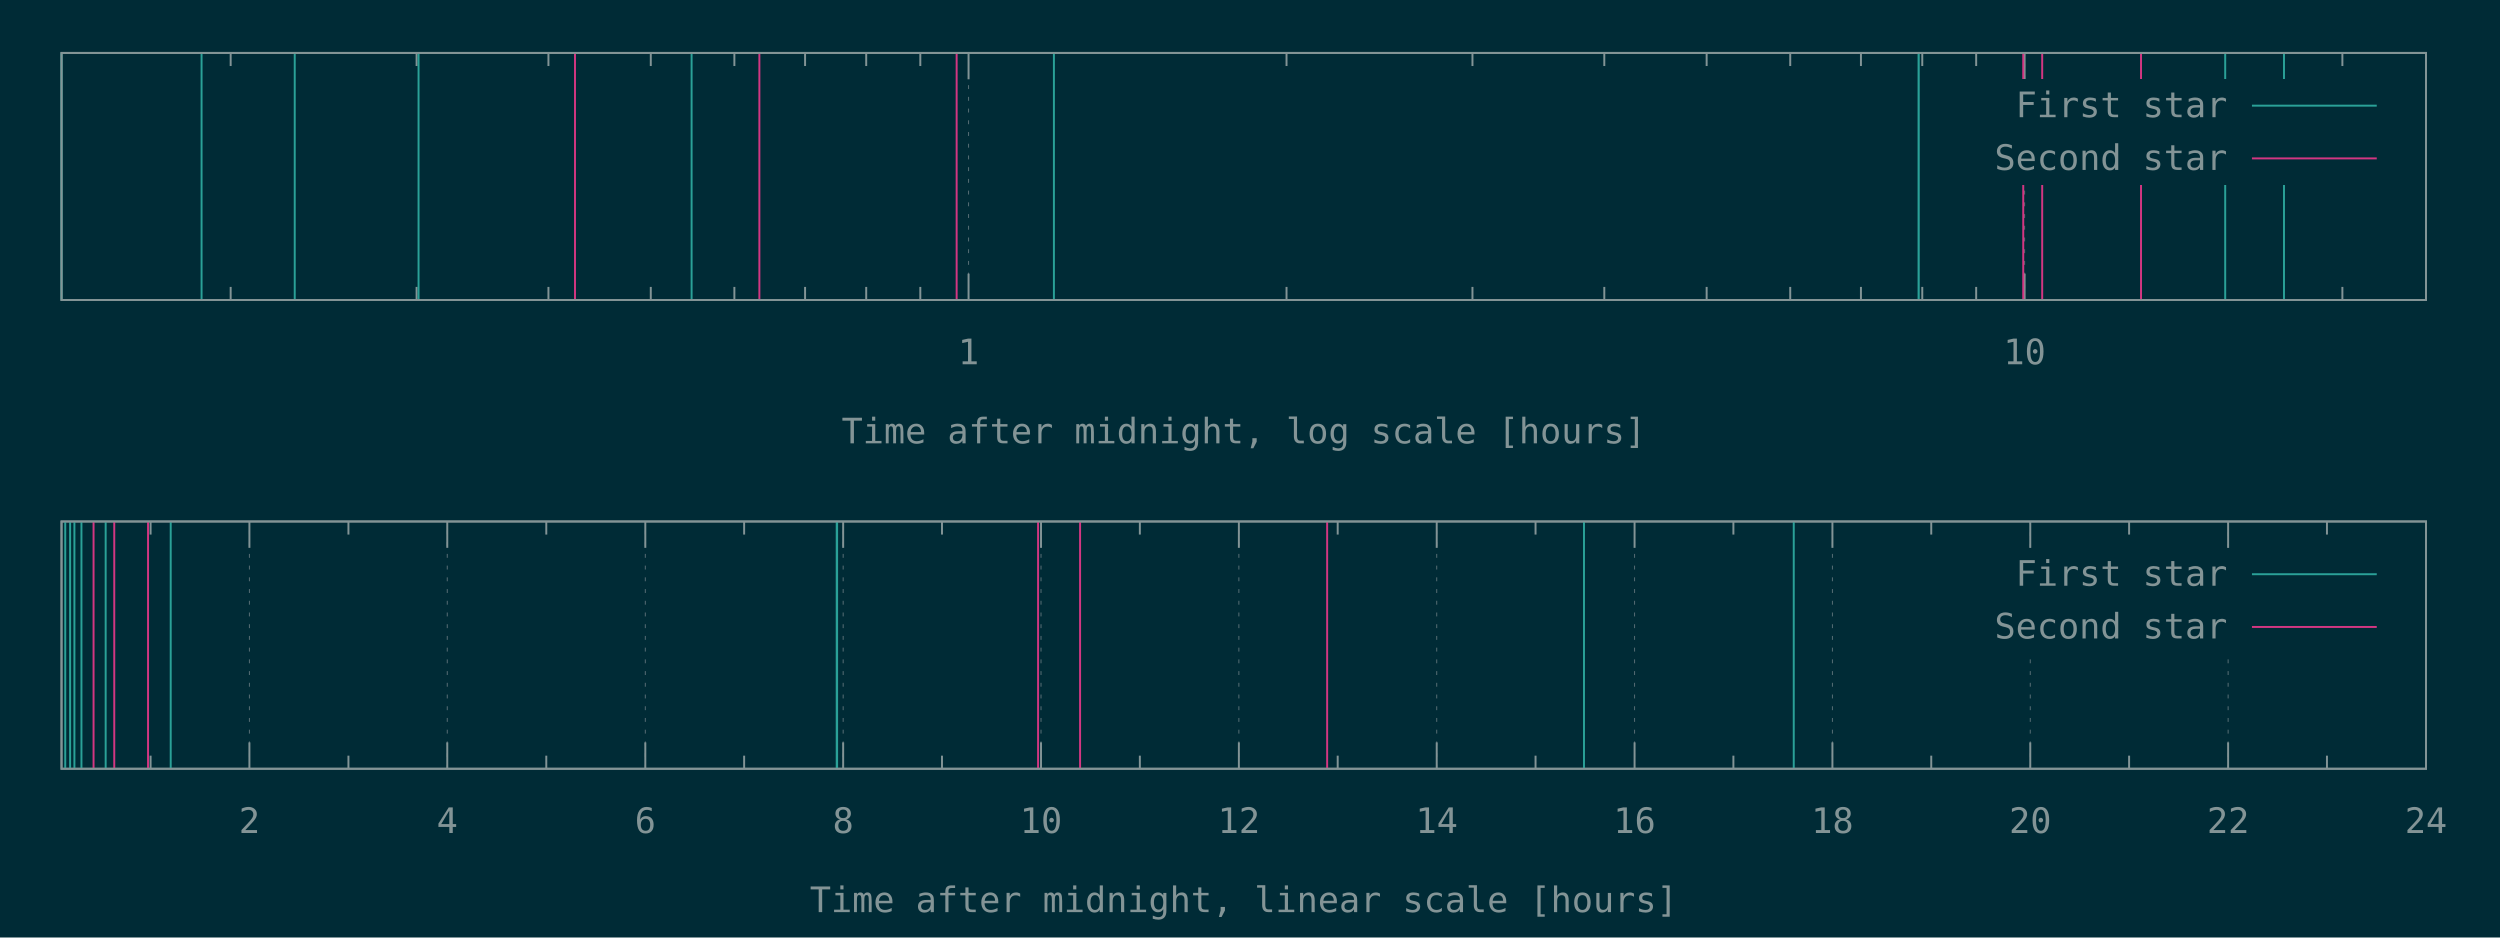
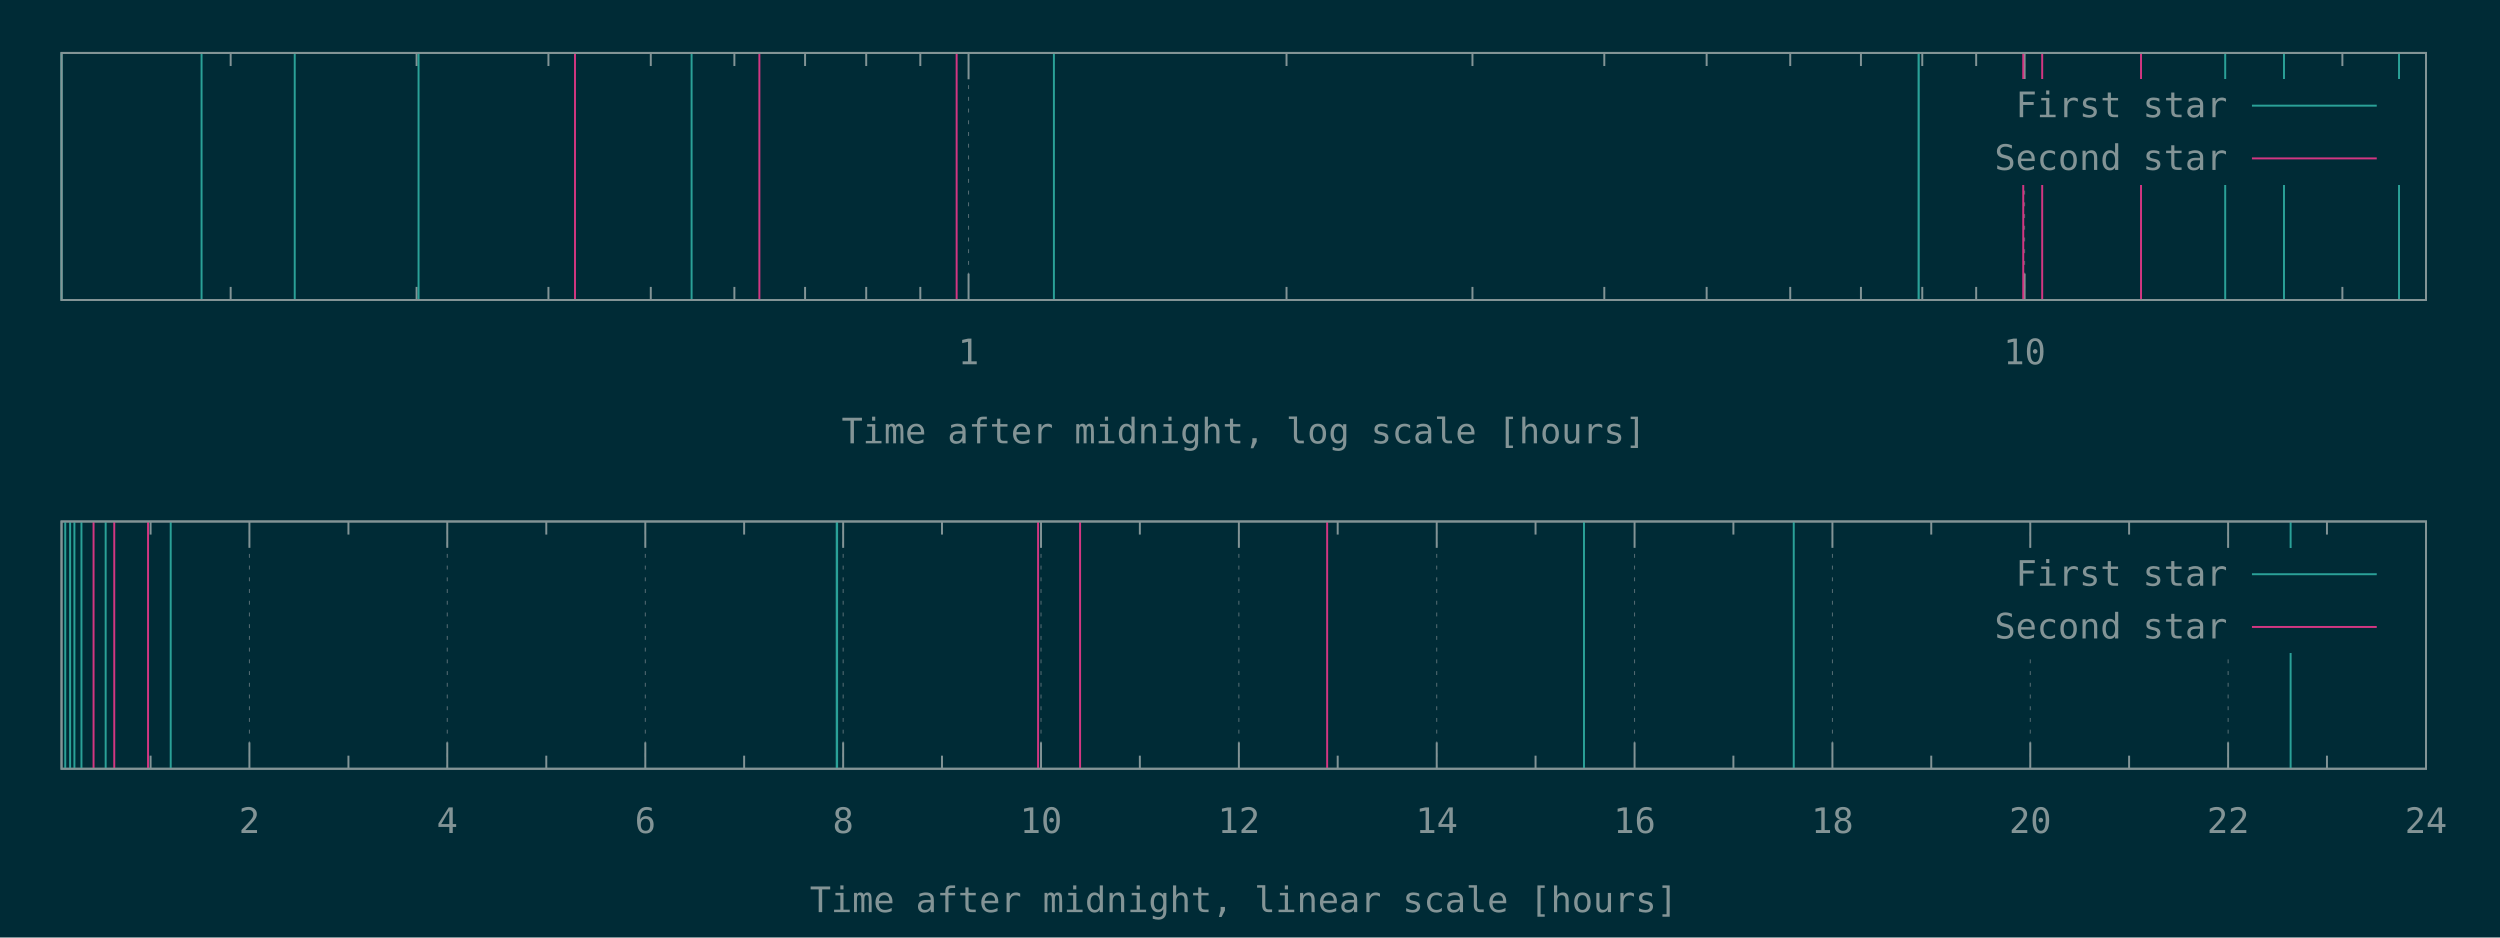
<svg xmlns="http://www.w3.org/2000/svg" xmlns:xlink="http://www.w3.org/1999/xlink" width="1280" height="480" viewBox="0 0 1280 480">
  <g id="gnuplot_canvas">
    <rect x="0" y="0" width="1280" height="480" fill="#002b36" />
    <defs>
      <circle id="gpDot" r="0.5" stroke-width="0.5" stroke="currentColor" />
      <path id="gpPt0" stroke-width="0.148" stroke="currentColor" d="M-1,0 h2 M0,-1 v2" />
      <path id="gpPt1" stroke-width="0.148" stroke="currentColor" d="M-1,-1 L1,1 M1,-1 L-1,1" />
      <path id="gpPt2" stroke-width="0.148" stroke="currentColor" d="M-1,0 L1,0 M0,-1 L0,1 M-1,-1 L1,1 M-1,1 L1,-1" />
      <rect id="gpPt3" stroke-width="0.148" stroke="currentColor" x="-1" y="-1" width="2" height="2" />
      <rect id="gpPt4" stroke-width="0.148" stroke="currentColor" fill="currentColor" x="-1" y="-1" width="2" height="2" />
      <circle id="gpPt5" stroke-width="0.148" stroke="currentColor" cx="0" cy="0" r="1" />
      <use xlink:href="#gpPt5" id="gpPt6" fill="currentColor" stroke="none" />
      <path id="gpPt7" stroke-width="0.148" stroke="currentColor" d="M0,-1.33 L-1.33,0.67 L1.33,0.67 z" />
      <use xlink:href="#gpPt7" id="gpPt8" fill="currentColor" stroke="none" />
      <use xlink:href="#gpPt7" id="gpPt9" stroke="currentColor" transform="rotate(180)" />
      <use xlink:href="#gpPt9" id="gpPt10" fill="currentColor" stroke="none" />
      <use xlink:href="#gpPt3" id="gpPt11" stroke="currentColor" transform="rotate(45)" />
      <use xlink:href="#gpPt11" id="gpPt12" fill="currentColor" stroke="none" />
      <path id="gpPt13" stroke-width="0.148" stroke="currentColor" d="M0,1.330 L1.265,0.411 L0.782,-1.067 L-0.782,-1.076 L-1.265,0.411 z" />
      <use xlink:href="#gpPt13" id="gpPt14" fill="currentColor" stroke="none" />
      <filter id="textbox" filterUnits="objectBoundingBox" x="0" y="0" height="1" width="1">
        <feFlood flood-color="#002B36" flood-opacity="1" result="bgnd" />
        <feComposite in="SourceGraphic" in2="bgnd" operator="atop" />
      </filter>
      <filter id="greybox" filterUnits="objectBoundingBox" x="0" y="0" height="1" width="1">
        <feFlood flood-color="lightgrey" flood-opacity="1" result="grey" />
        <feComposite in="SourceGraphic" in2="grey" operator="atop" />
      </filter>
    </defs>
    <g fill="none" color="#002B36" stroke="currentColor" stroke-width="1.00" stroke-linecap="butt" stroke-linejoin="miter">
</g>
    <g fill="none" color="black" stroke="currentColor" stroke-width="1.00" stroke-linecap="butt" stroke-linejoin="miter">
      <path stroke="rgb(131, 148, 150)" d="M118.1,153.6 L118.1,146.9 M118.1,27.1 L118.1,33.8 M213.3,153.6 L213.3,146.9 M213.3,27.1 L213.3,33.8   M280.8,153.6 L280.8,146.9 M280.8,27.1 L280.8,33.8 M333.2,153.6 L333.2,146.9 M333.2,27.1 L333.2,33.8   M376.0,153.6 L376.0,146.9 M376.0,27.1 L376.0,33.8 M412.2,153.6 L412.2,146.9 M412.2,27.1 L412.2,33.8   M443.5,153.6 L443.5,146.9 M443.5,27.1 L443.5,33.8 M471.2,153.6 L471.2,146.9 M471.2,27.1 L471.2,33.8    " />
    </g>
    <g fill="none" color="black" stroke="rgb(131, 148, 150)" stroke-width="0.50" stroke-linecap="butt" stroke-linejoin="miter">
</g>
    <g fill="none" color="gray" stroke="currentColor" stroke-width="0.50" stroke-linecap="butt" stroke-linejoin="miter">
      <path stroke="rgb( 88, 110, 117)" stroke-dasharray="2,4" class="gridline" d="M495.9,153.6 L495.9,27.1  " />
    </g>
    <g fill="none" color="gray" stroke="rgb( 88, 110, 117)" stroke-width="1.00" stroke-linecap="butt" stroke-linejoin="miter">
</g>
    <g fill="none" color="black" stroke="currentColor" stroke-width="1.00" stroke-linecap="butt" stroke-linejoin="miter">
      <path stroke="rgb(131, 148, 150)" d="M495.9,153.6 L495.9,140.1 M495.9,27.1 L495.9,40.6  " />
      <g transform="translate(495.9,186.5)" stroke="none" fill="rgb(131,148,150)" font-family="Inconsolata" font-size="18.00" text-anchor="middle">
        <text>
          <tspan font-family="Inconsolata"> 1</tspan>
        </text>
      </g>
    </g>
    <g fill="none" color="black" stroke="currentColor" stroke-width="1.00" stroke-linecap="butt" stroke-linejoin="miter">
      <path stroke="rgb(131, 148, 150)" d="M658.7,153.6 L658.7,146.9 M658.7,27.1 L658.7,33.8 M753.9,153.6 L753.9,146.9 M753.9,27.1 L753.9,33.8   M821.4,153.6 L821.4,146.9 M821.4,27.1 L821.4,33.8 M873.8,153.6 L873.8,146.9 M873.8,27.1 L873.8,33.8   M916.6,153.6 L916.6,146.9 M916.6,27.1 L916.6,33.8 M952.8,153.6 L952.8,146.9 M952.8,27.1 L952.8,33.8   M984.2,153.6 L984.2,146.9 M984.2,27.1 L984.2,33.8 M1011.8,153.6 L1011.8,146.9 M1011.8,27.1 L1011.8,33.8    " />
    </g>
    <g fill="none" color="black" stroke="rgb(131, 148, 150)" stroke-width="0.50" stroke-linecap="butt" stroke-linejoin="miter">
</g>
    <g fill="none" color="gray" stroke="currentColor" stroke-width="0.50" stroke-linecap="butt" stroke-linejoin="miter">
      <path stroke="rgb( 88, 110, 117)" stroke-dasharray="2,4" class="gridline" d="M1036.6,153.6 L1036.6,94.6 M1036.6,40.6 L1036.6,27.1  " />
    </g>
    <g fill="none" color="gray" stroke="rgb( 88, 110, 117)" stroke-width="1.00" stroke-linecap="butt" stroke-linejoin="miter">
</g>
    <g fill="none" color="black" stroke="currentColor" stroke-width="1.00" stroke-linecap="butt" stroke-linejoin="miter">
      <path stroke="rgb(131, 148, 150)" d="M1036.6,153.6 L1036.6,140.1 M1036.6,27.1 L1036.6,40.6  " />
      <g transform="translate(1036.6,186.5)" stroke="none" fill="rgb(131,148,150)" font-family="Inconsolata" font-size="18.00" text-anchor="middle">
        <text>
          <tspan font-family="Inconsolata"> 10</tspan>
        </text>
      </g>
    </g>
    <g fill="none" color="black" stroke="currentColor" stroke-width="1.00" stroke-linecap="butt" stroke-linejoin="miter">
      <path stroke="rgb(131, 148, 150)" d="M1199.3,153.6 L1199.3,146.9 M1199.3,27.1 L1199.3,33.8  " />
    </g>
    <g fill="none" color="black" stroke="currentColor" stroke-width="1.00" stroke-linecap="butt" stroke-linejoin="miter">
      <path stroke="rgb(131, 148, 150)" d="M31.5,27.1 L31.5,153.6 L1242.1,153.6 L1242.1,27.1 L31.5,27.1 Z  " />
    </g>
    <g fill="none" color="black" stroke="currentColor" stroke-width="1.00" stroke-linecap="butt" stroke-linejoin="miter">
      <g transform="translate(636.8,227.0)" stroke="none" fill="rgb(131,148,150)" font-family="Inconsolata" font-size="18.00" text-anchor="middle">
        <text>
          <tspan font-family="Inconsolata">Time after midnight, log scale [hours]</tspan>
        </text>
      </g>
    </g>
    <g fill="none" color="black" stroke="currentColor" stroke-width="1.00" stroke-linecap="butt" stroke-linejoin="miter">
</g>
    <g id="gnuplot_plot_1a">
      <g fill="none" color="black" stroke="currentColor" stroke-width="1.00" stroke-linecap="butt" stroke-linejoin="miter">
-         <path stroke="rgb( 42, 161, 152)" d="M31.5,153.6 L31.5,27.1 M103.2,153.6 L103.2,27.1 M150.9,153.6 L150.9,27.1 M214.3,153.6 L214.3,27.1   M354.1,153.6 L354.1,27.1 M539.6,153.6 L539.6,27.1 M982.3,153.6 L982.3,27.1 M982.4,153.6 L982.4,27.1   M1139.3,153.6 L1139.3,27.1 M1169.4,153.6 L1169.4,27.1  " />
+         <path stroke="rgb( 42, 161, 152)" d="M31.5,153.6 L31.5,27.1 M103.2,153.6 L103.2,27.1 M150.9,153.6 L150.9,27.1 M214.3,153.6 L214.3,27.1   M354.1,153.6 L354.1,27.1 M539.6,153.6 L539.6,27.1 M982.3,153.6 L982.3,27.1 M982.4,153.6 L982.4,27.1   M1139.3,153.6 L1139.3,27.1 M1169.4,153.6 L1169.4,27.1 M1228.3,153.6 L1228.3,27.1  " />
      </g>
    </g>
    <g id="gnuplot_plot_2a">
      <g fill="none" color="black" stroke="currentColor" stroke-width="1.00" stroke-linecap="butt" stroke-linejoin="miter">
        <path stroke="rgb(211,  54, 130)" d="M294.4,153.6 L294.4,27.1 M388.8,153.6 L388.8,27.1 M489.8,153.6 L489.8,27.1 M1035.9,153.6 L1035.9,27.1   M1045.6,153.6 L1045.6,27.1 M1096.2,153.6 L1096.2,27.1  " />
      </g>
    </g>
    <g stroke="none" shape-rendering="crispEdges">
      <polygon fill="#002B36" points="1001.8,94.6 1229.5,94.6 1229.5,40.6 1001.8,40.6 " />
    </g>
    <g id="gnuplot_plot_1a">
      <g fill="none" color="black" stroke="currentColor" stroke-width="1.00" stroke-linecap="butt" stroke-linejoin="miter">
        <g transform="translate(1140.4,60.0)" stroke="none" fill="rgb(131,148,150)" font-family="Inconsolata" font-size="18.00" text-anchor="end">
          <text>
            <tspan font-family="Inconsolata">First star</tspan>
          </text>
        </g>
      </g>
      <g fill="none" color="black" stroke="currentColor" stroke-width="1.00" stroke-linecap="butt" stroke-linejoin="miter">
        <path stroke="rgb( 42, 161, 152)" d="M1153.0,54.1 L1216.9,54.1  " />
      </g>
    </g>
    <g id="gnuplot_plot_2a">
      <g fill="none" color="black" stroke="currentColor" stroke-width="1.00" stroke-linecap="butt" stroke-linejoin="miter">
        <g transform="translate(1140.4,87.0)" stroke="none" fill="rgb(131,148,150)" font-family="Inconsolata" font-size="18.00" text-anchor="end">
          <text>
            <tspan font-family="Inconsolata">Second star</tspan>
          </text>
        </g>
      </g>
      <g fill="none" color="black" stroke="currentColor" stroke-width="1.00" stroke-linecap="butt" stroke-linejoin="miter">
        <path stroke="rgb(211,  54, 130)" d="M1153.0,81.1 L1216.9,81.1  " />
      </g>
    </g>
    <g fill="none" color="#002B36" stroke="rgb(211,  54, 130)" stroke-width="2.00" stroke-linecap="butt" stroke-linejoin="miter">
</g>
    <g fill="none" color="black" stroke="currentColor" stroke-width="2.00" stroke-linecap="butt" stroke-linejoin="miter">
</g>
    <g fill="none" color="black" stroke="black" stroke-width="1.00" stroke-linecap="butt" stroke-linejoin="miter">
</g>
    <g fill="none" color="black" stroke="currentColor" stroke-width="1.00" stroke-linecap="butt" stroke-linejoin="miter">
      <path stroke="rgb(131, 148, 150)" d="M31.5,27.1 L31.5,153.6 L1242.1,153.6 L1242.1,27.1 L31.5,27.1 Z  " />
    </g>
    <g fill="none" color="black" stroke="currentColor" stroke-width="1.00" stroke-linecap="butt" stroke-linejoin="miter">
</g>
    <g fill="none" color="black" stroke="currentColor" stroke-width="1.00" stroke-linecap="butt" stroke-linejoin="miter">
      <path stroke="rgb(131, 148, 150)" d="M77.1,393.6 L77.1,386.9 M77.1,267.0 L77.1,273.7  " />
    </g>
    <g fill="none" color="black" stroke="rgb(131, 148, 150)" stroke-width="0.50" stroke-linecap="butt" stroke-linejoin="miter">
</g>
    <g fill="none" color="gray" stroke="currentColor" stroke-width="0.50" stroke-linecap="butt" stroke-linejoin="miter">
      <path stroke="rgb( 88, 110, 117)" stroke-dasharray="2,4" class="gridline" d="M127.7,393.6 L127.7,267.0  " />
    </g>
    <g fill="none" color="gray" stroke="rgb( 88, 110, 117)" stroke-width="1.00" stroke-linecap="butt" stroke-linejoin="miter">
</g>
    <g fill="none" color="black" stroke="currentColor" stroke-width="1.00" stroke-linecap="butt" stroke-linejoin="miter">
      <path stroke="rgb(131, 148, 150)" d="M127.7,393.6 L127.7,380.1 M127.7,267.0 L127.7,280.5  " />
      <g transform="translate(127.7,426.5)" stroke="none" fill="rgb(131,148,150)" font-family="Inconsolata" font-size="18.00" text-anchor="middle">
        <text>
          <tspan font-family="Inconsolata"> 2</tspan>
        </text>
      </g>
    </g>
    <g fill="none" color="black" stroke="currentColor" stroke-width="1.00" stroke-linecap="butt" stroke-linejoin="miter">
      <path stroke="rgb(131, 148, 150)" d="M178.4,393.6 L178.4,386.9 M178.4,267.0 L178.4,273.7  " />
    </g>
    <g fill="none" color="black" stroke="rgb(131, 148, 150)" stroke-width="0.50" stroke-linecap="butt" stroke-linejoin="miter">
</g>
    <g fill="none" color="gray" stroke="currentColor" stroke-width="0.50" stroke-linecap="butt" stroke-linejoin="miter">
      <path stroke="rgb( 88, 110, 117)" stroke-dasharray="2,4" class="gridline" d="M229.0,393.6 L229.0,267.0  " />
    </g>
    <g fill="none" color="gray" stroke="rgb( 88, 110, 117)" stroke-width="1.00" stroke-linecap="butt" stroke-linejoin="miter">
</g>
    <g fill="none" color="black" stroke="currentColor" stroke-width="1.00" stroke-linecap="butt" stroke-linejoin="miter">
      <path stroke="rgb(131, 148, 150)" d="M229.0,393.6 L229.0,380.1 M229.0,267.0 L229.0,280.5  " />
      <g transform="translate(229.0,426.5)" stroke="none" fill="rgb(131,148,150)" font-family="Inconsolata" font-size="18.00" text-anchor="middle">
        <text>
          <tspan font-family="Inconsolata"> 4</tspan>
        </text>
      </g>
    </g>
    <g fill="none" color="black" stroke="currentColor" stroke-width="1.00" stroke-linecap="butt" stroke-linejoin="miter">
      <path stroke="rgb(131, 148, 150)" d="M279.7,393.6 L279.7,386.9 M279.7,267.0 L279.7,273.7  " />
    </g>
    <g fill="none" color="black" stroke="rgb(131, 148, 150)" stroke-width="0.50" stroke-linecap="butt" stroke-linejoin="miter">
</g>
    <g fill="none" color="gray" stroke="currentColor" stroke-width="0.50" stroke-linecap="butt" stroke-linejoin="miter">
      <path stroke="rgb( 88, 110, 117)" stroke-dasharray="2,4" class="gridline" d="M330.4,393.6 L330.4,267.0  " />
    </g>
    <g fill="none" color="gray" stroke="rgb( 88, 110, 117)" stroke-width="1.00" stroke-linecap="butt" stroke-linejoin="miter">
</g>
    <g fill="none" color="black" stroke="currentColor" stroke-width="1.00" stroke-linecap="butt" stroke-linejoin="miter">
      <path stroke="rgb(131, 148, 150)" d="M330.4,393.6 L330.4,380.1 M330.4,267.0 L330.4,280.5  " />
      <g transform="translate(330.4,426.5)" stroke="none" fill="rgb(131,148,150)" font-family="Inconsolata" font-size="18.00" text-anchor="middle">
        <text>
          <tspan font-family="Inconsolata"> 6</tspan>
        </text>
      </g>
    </g>
    <g fill="none" color="black" stroke="currentColor" stroke-width="1.00" stroke-linecap="butt" stroke-linejoin="miter">
      <path stroke="rgb(131, 148, 150)" d="M381.0,393.6 L381.0,386.9 M381.0,267.0 L381.0,273.7  " />
    </g>
    <g fill="none" color="black" stroke="rgb(131, 148, 150)" stroke-width="0.50" stroke-linecap="butt" stroke-linejoin="miter">
</g>
    <g fill="none" color="gray" stroke="currentColor" stroke-width="0.50" stroke-linecap="butt" stroke-linejoin="miter">
      <path stroke="rgb( 88, 110, 117)" stroke-dasharray="2,4" class="gridline" d="M431.7,393.6 L431.7,267.0  " />
    </g>
    <g fill="none" color="gray" stroke="rgb( 88, 110, 117)" stroke-width="1.00" stroke-linecap="butt" stroke-linejoin="miter">
</g>
    <g fill="none" color="black" stroke="currentColor" stroke-width="1.00" stroke-linecap="butt" stroke-linejoin="miter">
      <path stroke="rgb(131, 148, 150)" d="M431.7,393.6 L431.7,380.1 M431.7,267.0 L431.7,280.5  " />
      <g transform="translate(431.7,426.5)" stroke="none" fill="rgb(131,148,150)" font-family="Inconsolata" font-size="18.00" text-anchor="middle">
        <text>
          <tspan font-family="Inconsolata"> 8</tspan>
        </text>
      </g>
    </g>
    <g fill="none" color="black" stroke="currentColor" stroke-width="1.00" stroke-linecap="butt" stroke-linejoin="miter">
      <path stroke="rgb(131, 148, 150)" d="M482.3,393.6 L482.3,386.9 M482.3,267.0 L482.3,273.7  " />
    </g>
    <g fill="none" color="black" stroke="rgb(131, 148, 150)" stroke-width="0.50" stroke-linecap="butt" stroke-linejoin="miter">
</g>
    <g fill="none" color="gray" stroke="currentColor" stroke-width="0.50" stroke-linecap="butt" stroke-linejoin="miter">
      <path stroke="rgb( 88, 110, 117)" stroke-dasharray="2,4" class="gridline" d="M533.0,393.6 L533.0,267.0  " />
    </g>
    <g fill="none" color="gray" stroke="rgb( 88, 110, 117)" stroke-width="1.00" stroke-linecap="butt" stroke-linejoin="miter">
</g>
    <g fill="none" color="black" stroke="currentColor" stroke-width="1.00" stroke-linecap="butt" stroke-linejoin="miter">
      <path stroke="rgb(131, 148, 150)" d="M533.0,393.6 L533.0,380.1 M533.0,267.0 L533.0,280.5  " />
      <g transform="translate(533.0,426.5)" stroke="none" fill="rgb(131,148,150)" font-family="Inconsolata" font-size="18.00" text-anchor="middle">
        <text>
          <tspan font-family="Inconsolata"> 10</tspan>
        </text>
      </g>
    </g>
    <g fill="none" color="black" stroke="currentColor" stroke-width="1.00" stroke-linecap="butt" stroke-linejoin="miter">
      <path stroke="rgb(131, 148, 150)" d="M583.6,393.6 L583.6,386.9 M583.6,267.0 L583.6,273.7  " />
    </g>
    <g fill="none" color="black" stroke="rgb(131, 148, 150)" stroke-width="0.50" stroke-linecap="butt" stroke-linejoin="miter">
</g>
    <g fill="none" color="gray" stroke="currentColor" stroke-width="0.50" stroke-linecap="butt" stroke-linejoin="miter">
      <path stroke="rgb( 88, 110, 117)" stroke-dasharray="2,4" class="gridline" d="M634.3,393.6 L634.3,267.0  " />
    </g>
    <g fill="none" color="gray" stroke="rgb( 88, 110, 117)" stroke-width="1.00" stroke-linecap="butt" stroke-linejoin="miter">
</g>
    <g fill="none" color="black" stroke="currentColor" stroke-width="1.00" stroke-linecap="butt" stroke-linejoin="miter">
      <path stroke="rgb(131, 148, 150)" d="M634.3,393.6 L634.3,380.1 M634.3,267.0 L634.3,280.5  " />
      <g transform="translate(634.3,426.5)" stroke="none" fill="rgb(131,148,150)" font-family="Inconsolata" font-size="18.00" text-anchor="middle">
        <text>
          <tspan font-family="Inconsolata"> 12</tspan>
        </text>
      </g>
    </g>
    <g fill="none" color="black" stroke="currentColor" stroke-width="1.00" stroke-linecap="butt" stroke-linejoin="miter">
      <path stroke="rgb(131, 148, 150)" d="M684.9,393.6 L684.9,386.9 M684.9,267.0 L684.9,273.7  " />
    </g>
    <g fill="none" color="black" stroke="rgb(131, 148, 150)" stroke-width="0.50" stroke-linecap="butt" stroke-linejoin="miter">
</g>
    <g fill="none" color="gray" stroke="currentColor" stroke-width="0.50" stroke-linecap="butt" stroke-linejoin="miter">
      <path stroke="rgb( 88, 110, 117)" stroke-dasharray="2,4" class="gridline" d="M735.6,393.6 L735.6,267.0  " />
    </g>
    <g fill="none" color="gray" stroke="rgb( 88, 110, 117)" stroke-width="1.00" stroke-linecap="butt" stroke-linejoin="miter">
</g>
    <g fill="none" color="black" stroke="currentColor" stroke-width="1.00" stroke-linecap="butt" stroke-linejoin="miter">
      <path stroke="rgb(131, 148, 150)" d="M735.6,393.6 L735.6,380.1 M735.6,267.0 L735.6,280.5  " />
      <g transform="translate(735.6,426.5)" stroke="none" fill="rgb(131,148,150)" font-family="Inconsolata" font-size="18.00" text-anchor="middle">
        <text>
          <tspan font-family="Inconsolata"> 14</tspan>
        </text>
      </g>
    </g>
    <g fill="none" color="black" stroke="currentColor" stroke-width="1.00" stroke-linecap="butt" stroke-linejoin="miter">
      <path stroke="rgb(131, 148, 150)" d="M786.2,393.6 L786.2,386.9 M786.2,267.0 L786.2,273.7  " />
    </g>
    <g fill="none" color="black" stroke="rgb(131, 148, 150)" stroke-width="0.50" stroke-linecap="butt" stroke-linejoin="miter">
</g>
    <g fill="none" color="gray" stroke="currentColor" stroke-width="0.50" stroke-linecap="butt" stroke-linejoin="miter">
      <path stroke="rgb( 88, 110, 117)" stroke-dasharray="2,4" class="gridline" d="M836.9,393.6 L836.9,267.0  " />
    </g>
    <g fill="none" color="gray" stroke="rgb( 88, 110, 117)" stroke-width="1.00" stroke-linecap="butt" stroke-linejoin="miter">
</g>
    <g fill="none" color="black" stroke="currentColor" stroke-width="1.00" stroke-linecap="butt" stroke-linejoin="miter">
      <path stroke="rgb(131, 148, 150)" d="M836.9,393.6 L836.9,380.1 M836.9,267.0 L836.9,280.5  " />
      <g transform="translate(836.9,426.5)" stroke="none" fill="rgb(131,148,150)" font-family="Inconsolata" font-size="18.00" text-anchor="middle">
        <text>
          <tspan font-family="Inconsolata"> 16</tspan>
        </text>
      </g>
    </g>
    <g fill="none" color="black" stroke="currentColor" stroke-width="1.00" stroke-linecap="butt" stroke-linejoin="miter">
      <path stroke="rgb(131, 148, 150)" d="M887.5,393.6 L887.5,386.9 M887.5,267.0 L887.5,273.7  " />
    </g>
    <g fill="none" color="black" stroke="rgb(131, 148, 150)" stroke-width="0.50" stroke-linecap="butt" stroke-linejoin="miter">
</g>
    <g fill="none" color="gray" stroke="currentColor" stroke-width="0.50" stroke-linecap="butt" stroke-linejoin="miter">
      <path stroke="rgb( 88, 110, 117)" stroke-dasharray="2,4" class="gridline" d="M938.2,393.6 L938.2,267.0  " />
    </g>
    <g fill="none" color="gray" stroke="rgb( 88, 110, 117)" stroke-width="1.00" stroke-linecap="butt" stroke-linejoin="miter">
</g>
    <g fill="none" color="black" stroke="currentColor" stroke-width="1.00" stroke-linecap="butt" stroke-linejoin="miter">
      <path stroke="rgb(131, 148, 150)" d="M938.2,393.6 L938.2,380.1 M938.2,267.0 L938.2,280.5  " />
      <g transform="translate(938.2,426.5)" stroke="none" fill="rgb(131,148,150)" font-family="Inconsolata" font-size="18.00" text-anchor="middle">
        <text>
          <tspan font-family="Inconsolata"> 18</tspan>
        </text>
      </g>
    </g>
    <g fill="none" color="black" stroke="currentColor" stroke-width="1.00" stroke-linecap="butt" stroke-linejoin="miter">
      <path stroke="rgb(131, 148, 150)" d="M988.8,393.6 L988.8,386.9 M988.8,267.0 L988.8,273.7  " />
    </g>
    <g fill="none" color="black" stroke="rgb(131, 148, 150)" stroke-width="0.50" stroke-linecap="butt" stroke-linejoin="miter">
</g>
    <g fill="none" color="gray" stroke="currentColor" stroke-width="0.50" stroke-linecap="butt" stroke-linejoin="miter">
      <path stroke="rgb( 88, 110, 117)" stroke-dasharray="2,4" class="gridline" d="M1039.5,393.6 L1039.5,334.5 M1039.5,280.5 L1039.5,267.0  " />
    </g>
    <g fill="none" color="gray" stroke="rgb( 88, 110, 117)" stroke-width="1.00" stroke-linecap="butt" stroke-linejoin="miter">
</g>
    <g fill="none" color="black" stroke="currentColor" stroke-width="1.00" stroke-linecap="butt" stroke-linejoin="miter">
      <path stroke="rgb(131, 148, 150)" d="M1039.5,393.6 L1039.5,380.1 M1039.5,267.0 L1039.5,280.5  " />
      <g transform="translate(1039.5,426.5)" stroke="none" fill="rgb(131,148,150)" font-family="Inconsolata" font-size="18.00" text-anchor="middle">
        <text>
          <tspan font-family="Inconsolata"> 20</tspan>
        </text>
      </g>
    </g>
    <g fill="none" color="black" stroke="currentColor" stroke-width="1.00" stroke-linecap="butt" stroke-linejoin="miter">
      <path stroke="rgb(131, 148, 150)" d="M1090.1,393.6 L1090.1,386.9 M1090.1,267.0 L1090.1,273.7  " />
    </g>
    <g fill="none" color="black" stroke="rgb(131, 148, 150)" stroke-width="0.50" stroke-linecap="butt" stroke-linejoin="miter">
</g>
    <g fill="none" color="gray" stroke="currentColor" stroke-width="0.50" stroke-linecap="butt" stroke-linejoin="miter">
      <path stroke="rgb( 88, 110, 117)" stroke-dasharray="2,4" class="gridline" d="M1140.8,393.6 L1140.8,334.5 M1140.8,280.5 L1140.8,267.0  " />
    </g>
    <g fill="none" color="gray" stroke="rgb( 88, 110, 117)" stroke-width="1.00" stroke-linecap="butt" stroke-linejoin="miter">
</g>
    <g fill="none" color="black" stroke="currentColor" stroke-width="1.00" stroke-linecap="butt" stroke-linejoin="miter">
      <path stroke="rgb(131, 148, 150)" d="M1140.8,393.6 L1140.8,380.1 M1140.8,267.0 L1140.8,280.5  " />
      <g transform="translate(1140.8,426.5)" stroke="none" fill="rgb(131,148,150)" font-family="Inconsolata" font-size="18.00" text-anchor="middle">
        <text>
          <tspan font-family="Inconsolata"> 22</tspan>
        </text>
      </g>
    </g>
    <g fill="none" color="black" stroke="currentColor" stroke-width="1.00" stroke-linecap="butt" stroke-linejoin="miter">
      <path stroke="rgb(131, 148, 150)" d="M1191.4,393.6 L1191.4,386.9 M1191.4,267.0 L1191.4,273.7  " />
    </g>
    <g fill="none" color="black" stroke="rgb(131, 148, 150)" stroke-width="0.50" stroke-linecap="butt" stroke-linejoin="miter">
</g>
    <g fill="none" color="gray" stroke="currentColor" stroke-width="0.50" stroke-linecap="butt" stroke-linejoin="miter">
      <path stroke="rgb( 88, 110, 117)" stroke-dasharray="2,4" class="gridline" d="M1242.1,393.6 L1242.1,267.0  " />
    </g>
    <g fill="none" color="gray" stroke="rgb( 88, 110, 117)" stroke-width="1.00" stroke-linecap="butt" stroke-linejoin="miter">
</g>
    <g fill="none" color="black" stroke="currentColor" stroke-width="1.00" stroke-linecap="butt" stroke-linejoin="miter">
      <path stroke="rgb(131, 148, 150)" d="M1242.1,393.6 L1242.1,380.1 M1242.1,267.0 L1242.1,280.5  " />
      <g transform="translate(1242.1,426.5)" stroke="none" fill="rgb(131,148,150)" font-family="Inconsolata" font-size="18.00" text-anchor="middle">
        <text>
          <tspan font-family="Inconsolata"> 24</tspan>
        </text>
      </g>
    </g>
    <g fill="none" color="black" stroke="currentColor" stroke-width="1.00" stroke-linecap="butt" stroke-linejoin="miter">
</g>
    <g fill="none" color="black" stroke="currentColor" stroke-width="1.00" stroke-linecap="butt" stroke-linejoin="miter">
      <path stroke="rgb(131, 148, 150)" d="M31.5,267.0 L31.5,393.6 L1242.1,393.6 L1242.1,267.0 L31.5,267.0 Z  " />
    </g>
    <g fill="none" color="black" stroke="currentColor" stroke-width="1.00" stroke-linecap="butt" stroke-linejoin="miter">
      <g transform="translate(636.8,467.0)" stroke="none" fill="rgb(131,148,150)" font-family="Inconsolata" font-size="18.00" text-anchor="middle">
        <text>
          <tspan font-family="Inconsolata">Time after midnight, linear scale [hours]</tspan>
        </text>
      </g>
    </g>
    <g fill="none" color="black" stroke="currentColor" stroke-width="1.00" stroke-linecap="butt" stroke-linejoin="miter">
</g>
    <g id="gnuplot_plot_1b">
      <g fill="none" color="black" stroke="currentColor" stroke-width="1.00" stroke-linecap="butt" stroke-linejoin="miter">
-         <path stroke="rgb( 42, 161, 152)" d="M33.4,393.6 L33.4,267.0 M35.9,393.6 L35.9,267.0 M38.1,393.6 L38.1,267.0 M41.7,393.6 L41.7,267.0   M54.1,393.6 L54.1,267.0 M87.4,393.6 L87.4,267.0 M428.4,393.6 L428.4,267.0 M428.6,393.6 L428.6,267.0   M811.0,393.6 L811.0,267.0 M918.4,393.6 L918.4,267.0  " />
+         <path stroke="rgb( 42, 161, 152)" d="M33.4,393.6 L33.4,267.0 M35.9,393.6 L35.9,267.0 M38.1,393.6 L38.1,267.0 M41.7,393.6 L41.7,267.0   M54.1,393.6 L54.1,267.0 M87.4,393.6 L87.4,267.0 M428.4,393.6 L428.4,267.0 M428.6,393.6 L428.6,267.0   M811.0,393.6 L811.0,267.0 M918.4,393.6 L918.4,267.0 M1172.8,393.6 L1172.8,267.0  " />
      </g>
    </g>
    <g id="gnuplot_plot_2b">
      <g fill="none" color="black" stroke="currentColor" stroke-width="1.00" stroke-linecap="butt" stroke-linejoin="miter">
        <path stroke="rgb(211,  54, 130)" d="M47.9,393.6 L47.9,267.0 M58.5,393.6 L58.5,267.0 M75.8,393.6 L75.8,267.0 M531.5,393.6 L531.5,267.0   M553.0,393.6 L553.0,267.0 M679.5,393.6 L679.5,267.0  " />
      </g>
    </g>
    <g stroke="none" shape-rendering="crispEdges">
      <polygon fill="#002B36" points="1001.8,334.5 1229.5,334.5 1229.5,280.5 1001.8,280.5 " />
    </g>
    <g id="gnuplot_plot_1b">
      <g fill="none" color="black" stroke="currentColor" stroke-width="1.00" stroke-linecap="butt" stroke-linejoin="miter">
        <g transform="translate(1140.4,299.9)" stroke="none" fill="rgb(131,148,150)" font-family="Inconsolata" font-size="18.00" text-anchor="end">
          <text>
            <tspan font-family="Inconsolata">First star</tspan>
          </text>
        </g>
      </g>
      <g fill="none" color="black" stroke="currentColor" stroke-width="1.00" stroke-linecap="butt" stroke-linejoin="miter">
        <path stroke="rgb( 42, 161, 152)" d="M1153.0,294.0 L1216.9,294.0  " />
      </g>
    </g>
    <g id="gnuplot_plot_2b">
      <g fill="none" color="black" stroke="currentColor" stroke-width="1.00" stroke-linecap="butt" stroke-linejoin="miter">
        <g transform="translate(1140.4,326.9)" stroke="none" fill="rgb(131,148,150)" font-family="Inconsolata" font-size="18.00" text-anchor="end">
          <text>
            <tspan font-family="Inconsolata">Second star</tspan>
          </text>
        </g>
      </g>
      <g fill="none" color="black" stroke="currentColor" stroke-width="1.00" stroke-linecap="butt" stroke-linejoin="miter">
        <path stroke="rgb(211,  54, 130)" d="M1153.0,321.0 L1216.9,321.0  " />
      </g>
    </g>
    <g fill="none" color="#002B36" stroke="rgb(211,  54, 130)" stroke-width="2.00" stroke-linecap="butt" stroke-linejoin="miter">
</g>
    <g fill="none" color="black" stroke="currentColor" stroke-width="2.00" stroke-linecap="butt" stroke-linejoin="miter">
</g>
    <g fill="none" color="black" stroke="black" stroke-width="1.00" stroke-linecap="butt" stroke-linejoin="miter">
</g>
    <g fill="none" color="black" stroke="currentColor" stroke-width="1.00" stroke-linecap="butt" stroke-linejoin="miter">
      <path stroke="rgb(131, 148, 150)" d="M31.5,267.0 L31.5,393.6 L1242.1,393.6 L1242.1,267.0 L31.5,267.0 Z  " />
    </g>
    <g fill="none" color="black" stroke="currentColor" stroke-width="1.00" stroke-linecap="butt" stroke-linejoin="miter">
</g>
  </g>
</svg>
